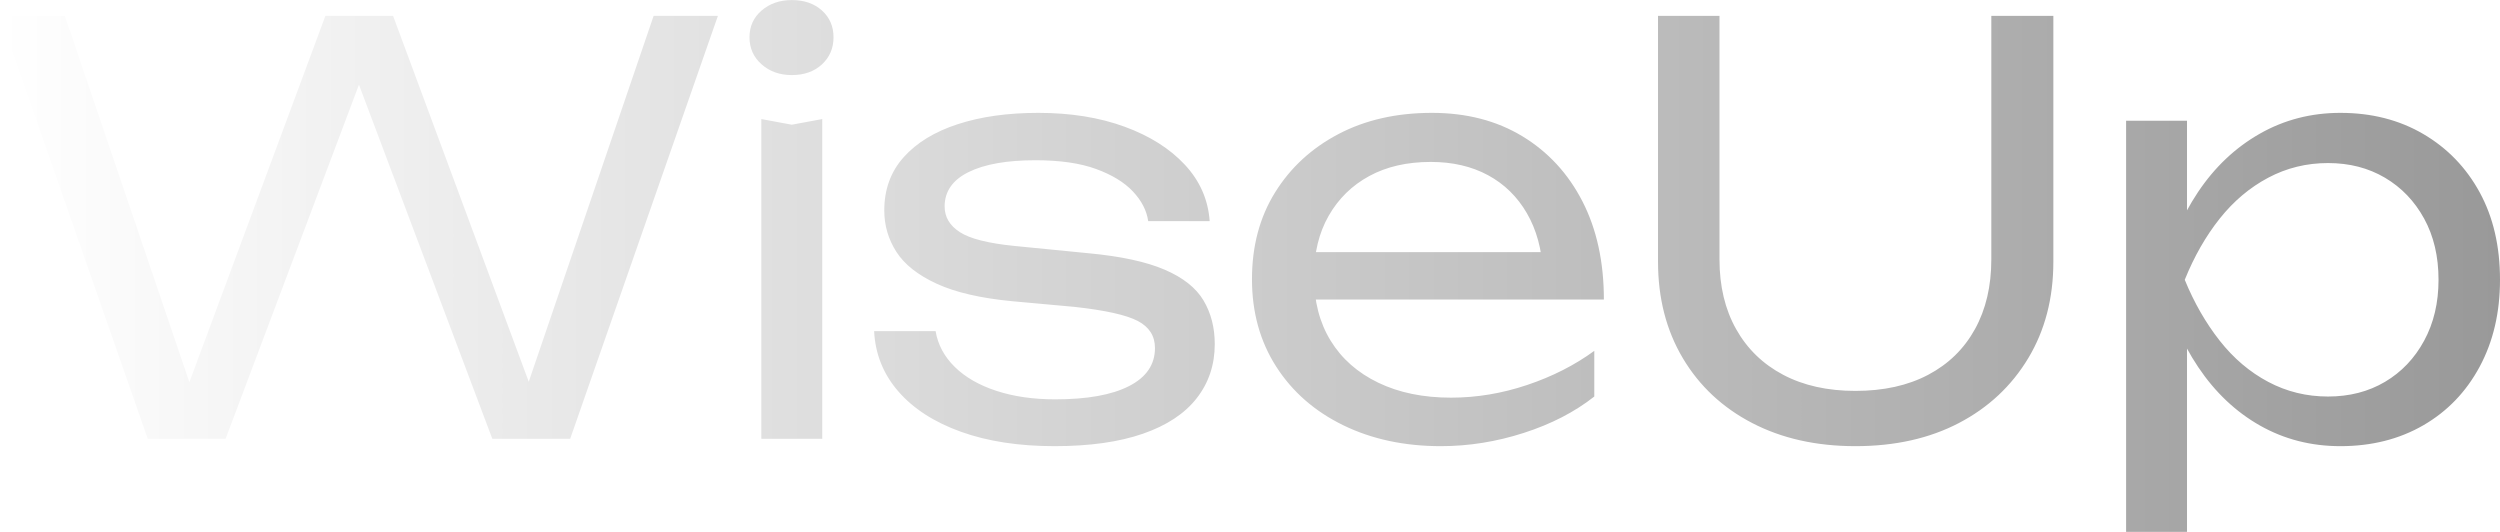
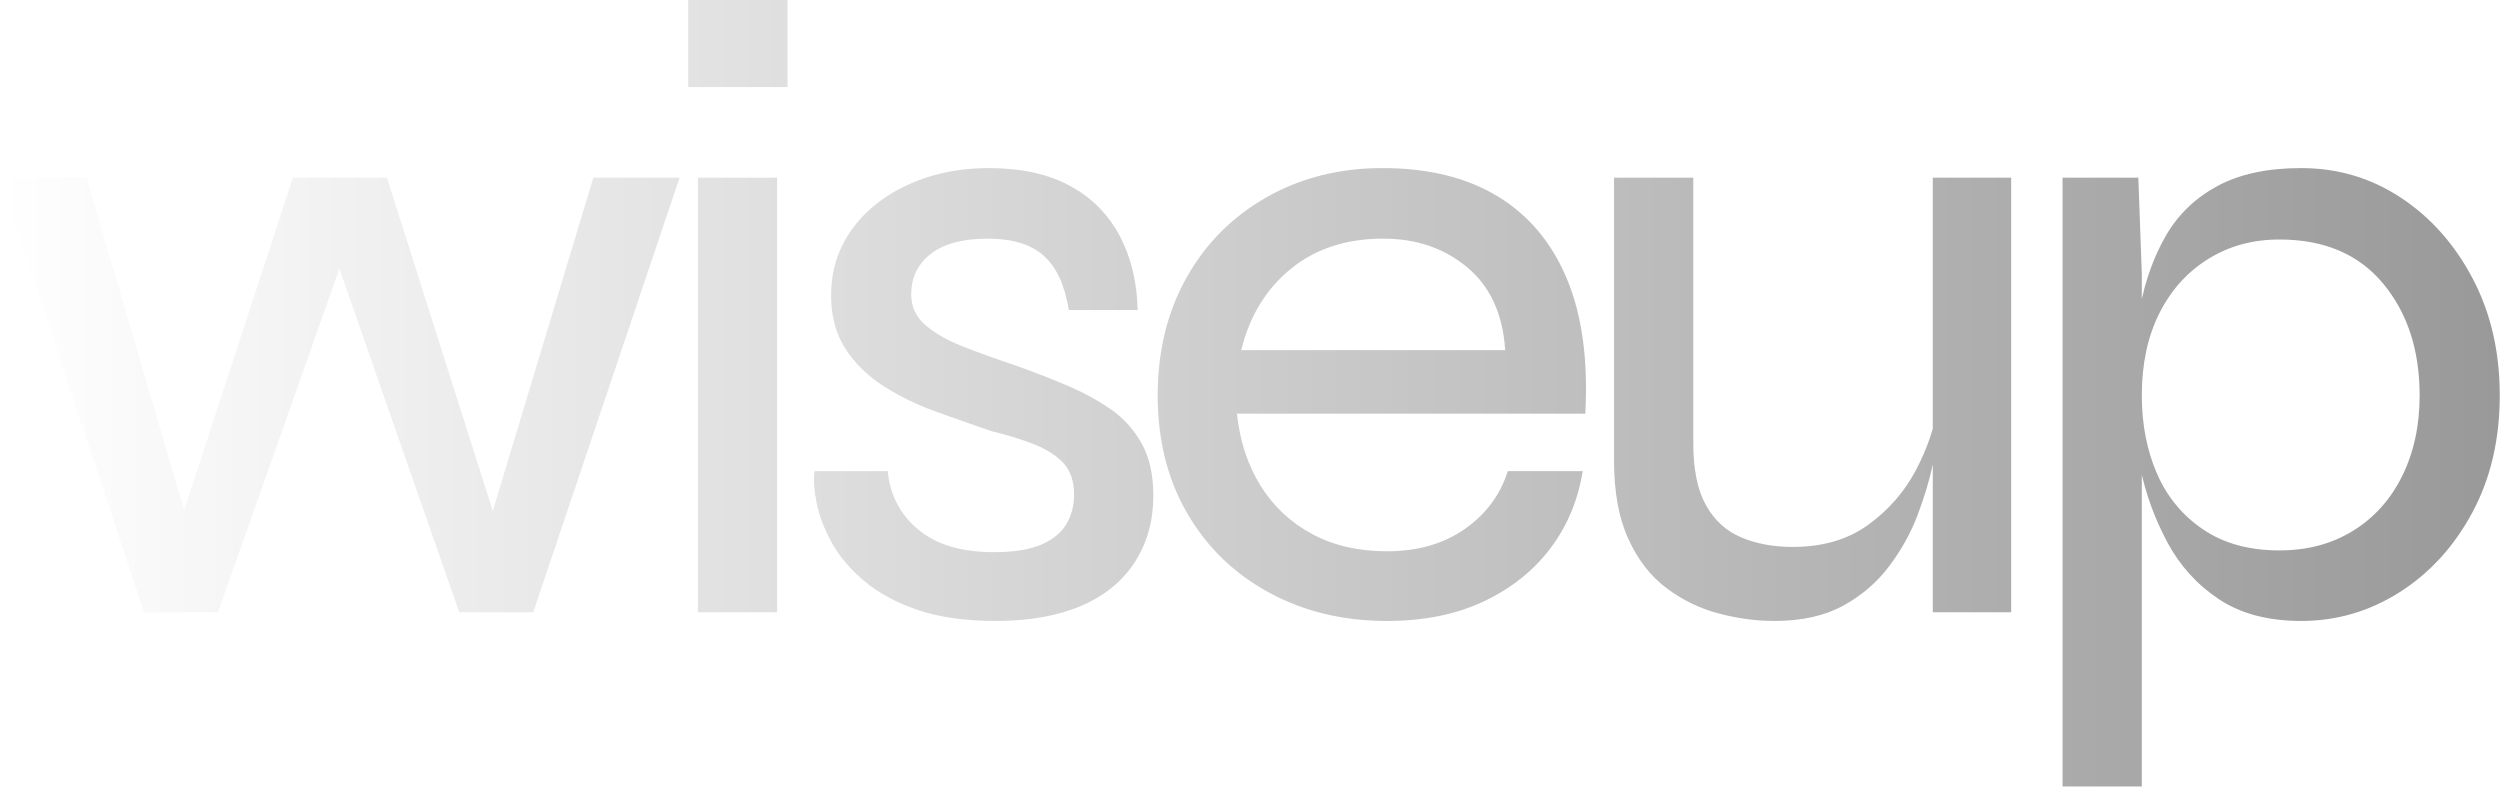
- <svg xmlns="http://www.w3.org/2000/svg" width="1330" height="283" viewBox="0 0 1329.9 282.9" fill="none">
-   <path fill-rule="nonzero" clip-rule="nonzero" d="M209.1 8.4L288.3 222L274.8 222L347.7 8.4L381.9 8.4L303.3 233.4L261.9 233.4L182.7 23.1L199.2 23.1L120 233.4L78.6 233.4L0 8.4L34.5 8.4L107.1 222L93.9 221.7L173.1 8.4L209.1 8.4M405 233.4L405 63.3L421.2 66.3L437.4 63.3L437.4 233.4L405 233.4M421.2 39.9L421.2 39.9Q411.6 39.9 405.15 34.2Q398.7 28.5 398.7 19.8L398.7 19.8Q398.7 11.1 405.15 5.55Q411.6 0 421.2 0L421.2 0Q431.1 0 437.25 5.55Q443.4 11.1 443.4 19.8L443.4 19.8Q443.4 28.5 437.25 34.2Q431.1 39.9 421.2 39.9M646.2 183L646.2 183Q646.2 199.5 636.6 211.8Q627 224.1 607.95 230.7Q588.9 237.3 561 237.3L561 237.3Q532.5 237.3 511.2 229.65Q489.9 222 477.9 208.2Q465.9 194.4 465 176.1L465 176.1L497.7 176.1Q499.5 186.9 507.9 195.15Q516.3 203.4 530.1 207.9Q543.9 212.4 561.3 212.4L561.3 212.4Q586.8 212.4 600.6 205.35Q614.4 198.3 614.4 185.1L614.4 185.1Q614.4 175.5 605.25 170.7Q596.1 165.9 571.5 163.2L571.5 163.2L538.5 160.2Q513.3 157.8 498.3 150.9Q483.3 144 476.85 133.95Q470.4 123.9 470.4 111.9L470.4 111.9Q470.4 95.1 480.75 83.55Q491.1 72 509.55 66Q528 60 552.3 60L552.3 60Q578.1 60 598.2 67.35Q618.3 74.7 630.3 87.6Q642.3 100.5 643.5 117.6L643.5 117.6L610.8 117.6Q609.6 109.2 602.7 101.85Q595.8 94.5 583.05 89.85Q570.3 85.2 550.8 85.2L550.8 85.2Q528 85.2 515.25 91.5Q502.5 97.8 502.5 109.8L502.5 109.8Q502.5 118.2 510.6 123.45Q518.7 128.7 539.7 130.8L539.7 130.8L579.3 134.7Q604.8 137.1 619.5 143.4Q634.2 149.7 640.2 159.75Q646.2 169.8 646.2 183M766.5 237.3L766.5 237.3Q737.4 237.3 714.6 226.2Q691.8 215.1 678.9 195Q666 174.9 666 148.5L666 148.5Q666 122.1 678.3 102.3Q690.6 82.5 712.05 71.25Q733.5 60 761.7 60L761.7 60Q789.3 60 809.85 72.45Q830.4 84.9 841.8 107.1Q853.2 129.3 853.2 159.3L853.2 159.3L690.9 159.3L690.9 134.1L838.2 134.1L820.8 144.6Q819.9 126.6 812.25 113.4Q804.6 100.2 791.55 93.15Q778.5 86.1 761.1 86.1L761.1 86.1Q742.2 86.1 728.4 93.6Q714.6 101.1 706.8 114.75Q699 128.4 699 147L699 147Q699 166.8 707.85 181.2Q716.7 195.6 733.2 203.55Q749.7 211.5 771.9 211.5L771.9 211.5Q792.3 211.5 812.4 204.75Q832.5 198 848.1 186.6L848.1 186.6L848.1 210.9Q832.5 223.2 810.6 230.25Q788.7 237.3 766.5 237.3M914.7 8.4L914.7 138Q914.7 159.3 923.55 175.05Q932.4 190.8 948.6 199.35Q964.8 207.9 987 207.9L987 207.9Q1009.5 207.9 1025.7 199.35Q1041.9 190.8 1050.6 175.05Q1059.3 159.3 1059.3 138L1059.3 138L1059.3 8.4L1092.3 8.4L1092.3 139.2Q1092.3 168.3 1078.95 190.5Q1065.6 212.7 1042.05 225Q1018.5 237.3 987 237.3L987 237.3Q955.8 237.3 932.1 225Q908.4 212.7 895.2 190.5Q882 168.3 882 139.2L882 139.2L882 8.4L914.7 8.4M1131 282.9L1131 64.2L1163.4 64.2L1163.4 126.3L1161.6 131.7L1161.6 161.7L1163.4 171.3L1163.4 282.9L1131 282.9M1149.6 148.8L1149.6 148.8Q1155.9 122.1 1169.25 102.15Q1182.6 82.2 1202.1 71.1Q1221.6 60 1245 60L1245 60Q1269.9 60 1289.1 71.25Q1308.3 82.5 1319.1 102.3Q1329.9 122.1 1329.9 148.8L1329.9 148.8Q1329.9 174.9 1319.1 195Q1308.3 215.1 1289.1 226.2Q1269.9 237.3 1245 237.3L1245 237.3Q1221.6 237.3 1202.25 226.35Q1182.9 215.4 1169.4 195.3Q1155.9 175.2 1149.6 148.8M1297.2 148.8L1297.2 148.8Q1297.2 130.2 1289.55 116.25Q1281.9 102.3 1268.7 94.5Q1255.5 86.7 1238.4 86.7L1238.4 86.7Q1221.3 86.7 1206.6 94.5Q1191.9 102.3 1180.8 116.25Q1169.7 130.2 1162.2 148.8L1162.2 148.8Q1169.7 167.1 1180.8 181.2Q1191.9 195.3 1206.6 203.1Q1221.3 210.9 1238.4 210.9L1238.4 210.9Q1255.5 210.9 1268.7 203.1Q1281.9 195.3 1289.55 181.2Q1297.2 167.1 1297.2 148.8" fill="url(#paint0_linear_wiseup)" />
+ <svg xmlns="http://www.w3.org/2000/svg" width="995" height="313" viewBox="0 0 994.992 313.059" fill="none">
+   <path fill-rule="nonzero" clip-rule="nonzero" d="M153.929 70.724L200.385 217.026L192.065 216.68L236.094 70.724L270.416 70.724L212.173 243.721L182.704 243.721L130.701 94.646L139.368 94.646L86.672 243.721L57.203 243.721L0 70.724L34.322 70.724L77.311 217.026L68.644 217.026L116.487 70.724L153.929 70.724M273.883 0L313.405 0L313.405 34.669L273.883 34.669L273.883 0M277.696 243.721L277.696 70.724L309.245 70.724L309.245 243.721L277.696 243.721M324.153 187.558L324.153 187.558L353.274 187.558Q354.661 201.772 365.408 210.786Q376.156 219.8 395.57 219.8L395.57 219.8Q407.357 219.8 414.291 216.853Q421.225 213.906 424.345 208.706Q427.465 203.505 427.465 196.918L427.465 196.918Q427.465 188.945 423.305 184.438Q419.145 179.931 411.864 176.984Q404.584 174.037 394.53 171.61L394.53 171.61Q383.436 167.797 372.342 163.81Q361.248 159.823 351.714 153.756Q342.18 147.689 336.46 138.848Q330.74 130.008 330.74 117.527L330.74 117.527Q330.74 106.433 335.42 97.246Q340.1 88.059 348.594 81.298Q357.088 74.538 368.529 70.724Q379.969 66.911 393.49 66.911L393.49 66.911Q412.904 66.911 425.905 74.018Q438.906 81.125 445.666 93.952Q452.427 106.78 452.773 123.421L452.773 123.421L425.385 123.421Q422.958 108.513 415.331 101.753Q407.704 94.992 393.143 94.992L393.143 94.992Q378.236 94.992 370.435 101.059Q362.635 107.126 362.635 117.18L362.635 117.18Q362.635 124.461 368.182 129.314Q373.729 134.168 382.916 137.808Q392.103 141.448 403.544 145.262L403.544 145.262Q414.291 149.076 424.172 153.236Q434.052 157.396 441.853 162.77Q449.653 168.143 454.334 176.464Q459.014 184.784 459.014 197.265L459.014 197.265Q459.014 212.173 451.733 223.613Q444.453 235.054 430.412 241.121Q416.371 247.188 396.263 247.188L396.263 247.188Q378.236 247.188 365.408 242.854Q352.581 238.521 344.087 231.414Q335.593 224.307 331.086 216.159Q326.579 208.012 325.019 200.385Q323.459 192.758 324.153 187.558M600.116 187.558L600.116 187.558L629.931 187.558Q627.157 204.892 617.103 218.24Q607.049 231.587 590.582 239.388Q574.114 247.188 551.926 247.188L551.926 247.188Q525.924 247.188 505.123 235.921Q484.322 224.653 472.535 204.372Q460.747 184.091 460.747 157.396L460.747 157.396Q460.747 131.048 472.188 110.593Q483.629 90.139 504.083 78.525Q524.538 66.911 550.193 66.911L550.193 66.911Q577.581 66.911 596.129 78.178Q614.676 89.445 623.69 111.113Q632.704 132.781 630.971 164.676L630.971 164.676L492.296 164.676Q494.029 180.971 501.656 193.278Q509.284 205.586 522.111 212.519Q534.938 219.453 551.926 219.453L551.926 219.453Q570.3 219.453 582.955 210.612Q595.609 201.772 600.116 187.558M550.539 94.992L550.539 94.992Q528.351 94.992 513.617 107.126Q498.883 119.26 494.029 139.368L494.029 139.368L599.076 139.368Q597.689 117.874 583.995 106.433Q570.3 94.992 550.539 94.992M800.501 70.724L800.501 243.721L769.299 243.721L769.299 70.724L800.501 70.724M771.032 162.596L771.032 162.596L771.379 172.65Q771.032 176.81 769.126 185.651Q767.219 194.492 763.232 205.065Q759.245 215.639 751.965 225.347Q744.684 235.054 733.59 241.121Q722.496 247.188 706.202 247.188L706.202 247.188Q695.455 247.188 684.187 244.241Q672.92 241.294 663.386 234.187Q653.852 227.08 648.132 214.599Q642.411 202.119 642.411 183.398L642.411 183.398L642.411 70.724L673.96 70.724L673.96 176.464Q673.96 192.065 678.987 201.079Q684.014 210.092 693.028 213.906Q702.042 217.72 713.482 217.72L713.482 217.72Q731.51 217.72 743.644 208.879Q755.778 200.039 762.539 187.211Q769.299 174.384 771.032 162.596M915.948 247.188L915.948 247.188Q896.186 247.188 883.186 238.521Q870.185 229.854 862.731 215.986Q855.277 202.119 851.984 186.691Q848.69 171.263 848.69 157.396L848.69 157.396Q848.69 138.675 851.81 122.381Q854.931 106.086 862.211 93.606Q869.492 81.125 882.666 74.018Q895.84 66.911 915.948 66.911L915.948 66.911Q937.789 66.911 955.643 78.698Q973.498 90.485 984.245 110.94Q994.992 131.394 994.992 157.396L994.992 157.396Q994.992 183.744 984.072 204.025Q973.151 224.307 955.123 235.747Q937.096 247.188 915.948 247.188M907.28 219.106L907.28 219.106Q923.921 219.106 936.576 211.306Q949.23 203.505 956.163 189.465Q963.097 175.424 963.097 157.396L963.097 157.396Q963.097 130.354 948.536 112.847Q933.975 95.339 907.28 95.339L907.28 95.339Q891.333 95.339 878.852 103.139Q866.371 110.94 859.438 124.807Q852.504 138.675 852.504 157.396L852.504 157.396Q852.504 174.73 858.571 188.598Q864.638 202.465 876.945 210.786Q889.253 219.106 907.28 219.106M820.955 313.059L820.955 70.724L851.117 70.724L852.504 108.86L852.504 313.059L820.955 313.059" fill="url(#paint0_linear_wiseup)" />
  <defs>
-     <linearGradient id="paint0_linear_wiseup" x1="0" y1="141.45" x2="1329.9" y2="141.45" gradientUnits="userSpaceOnUse">
+     <linearGradient id="paint0_linear_wiseup" x1="0" y1="156.53" x2="994.992" y2="156.53" gradientUnits="userSpaceOnUse">
      <stop stop-color="white" />
      <stop offset="1" stop-color="#999999" />
    </linearGradient>
  </defs>
</svg>
